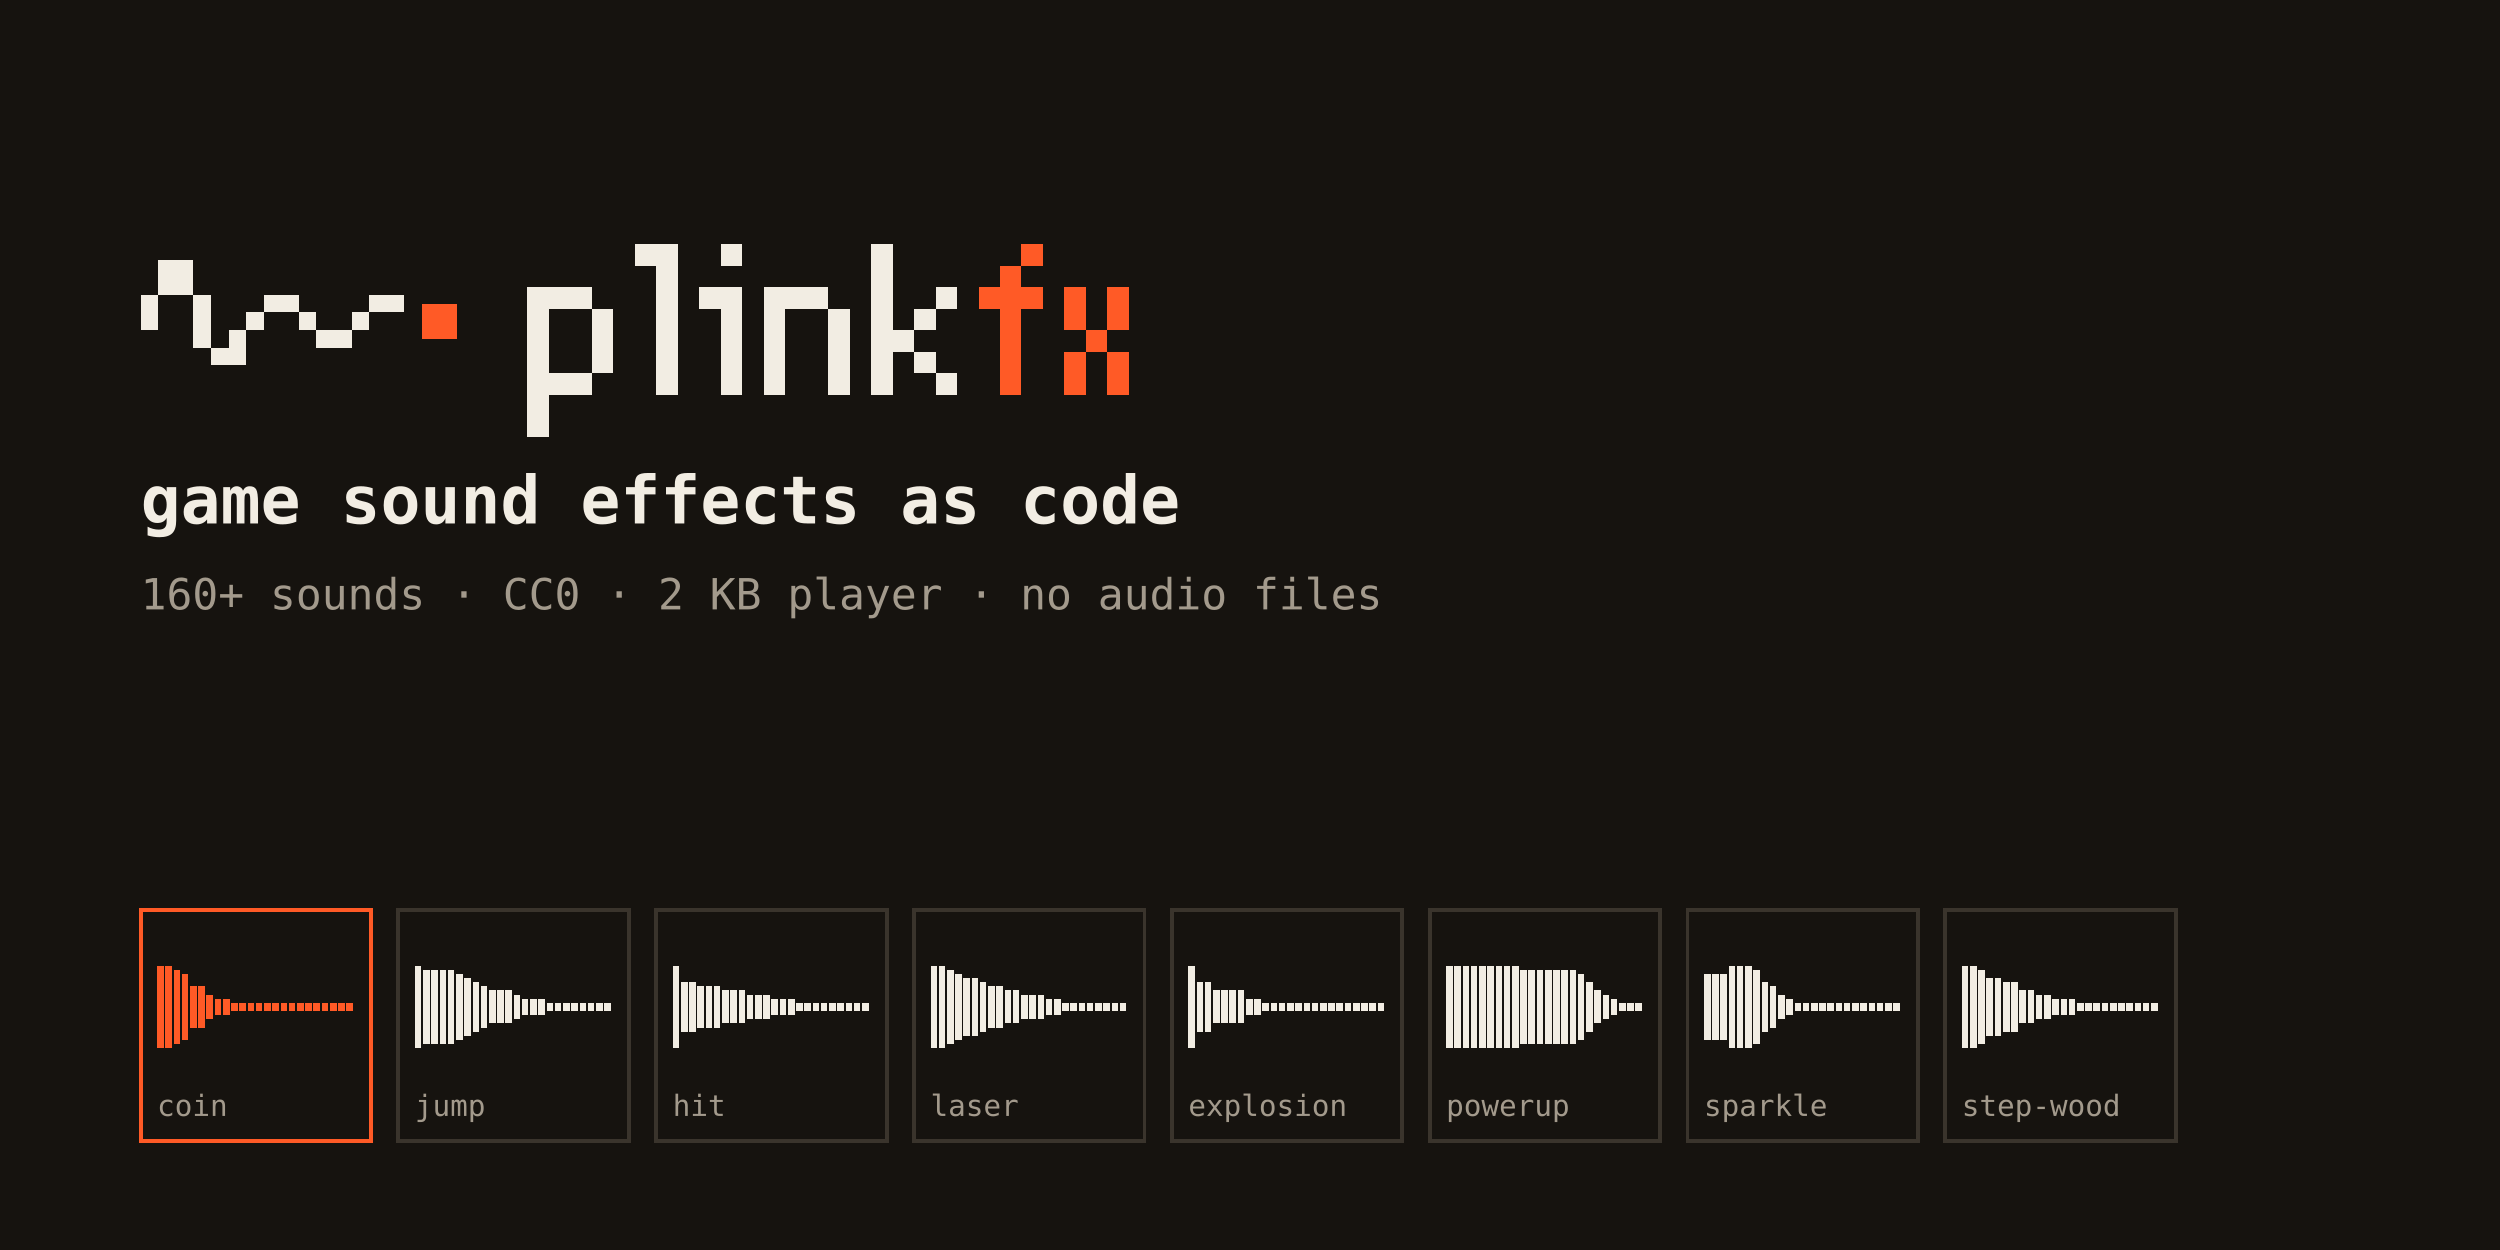
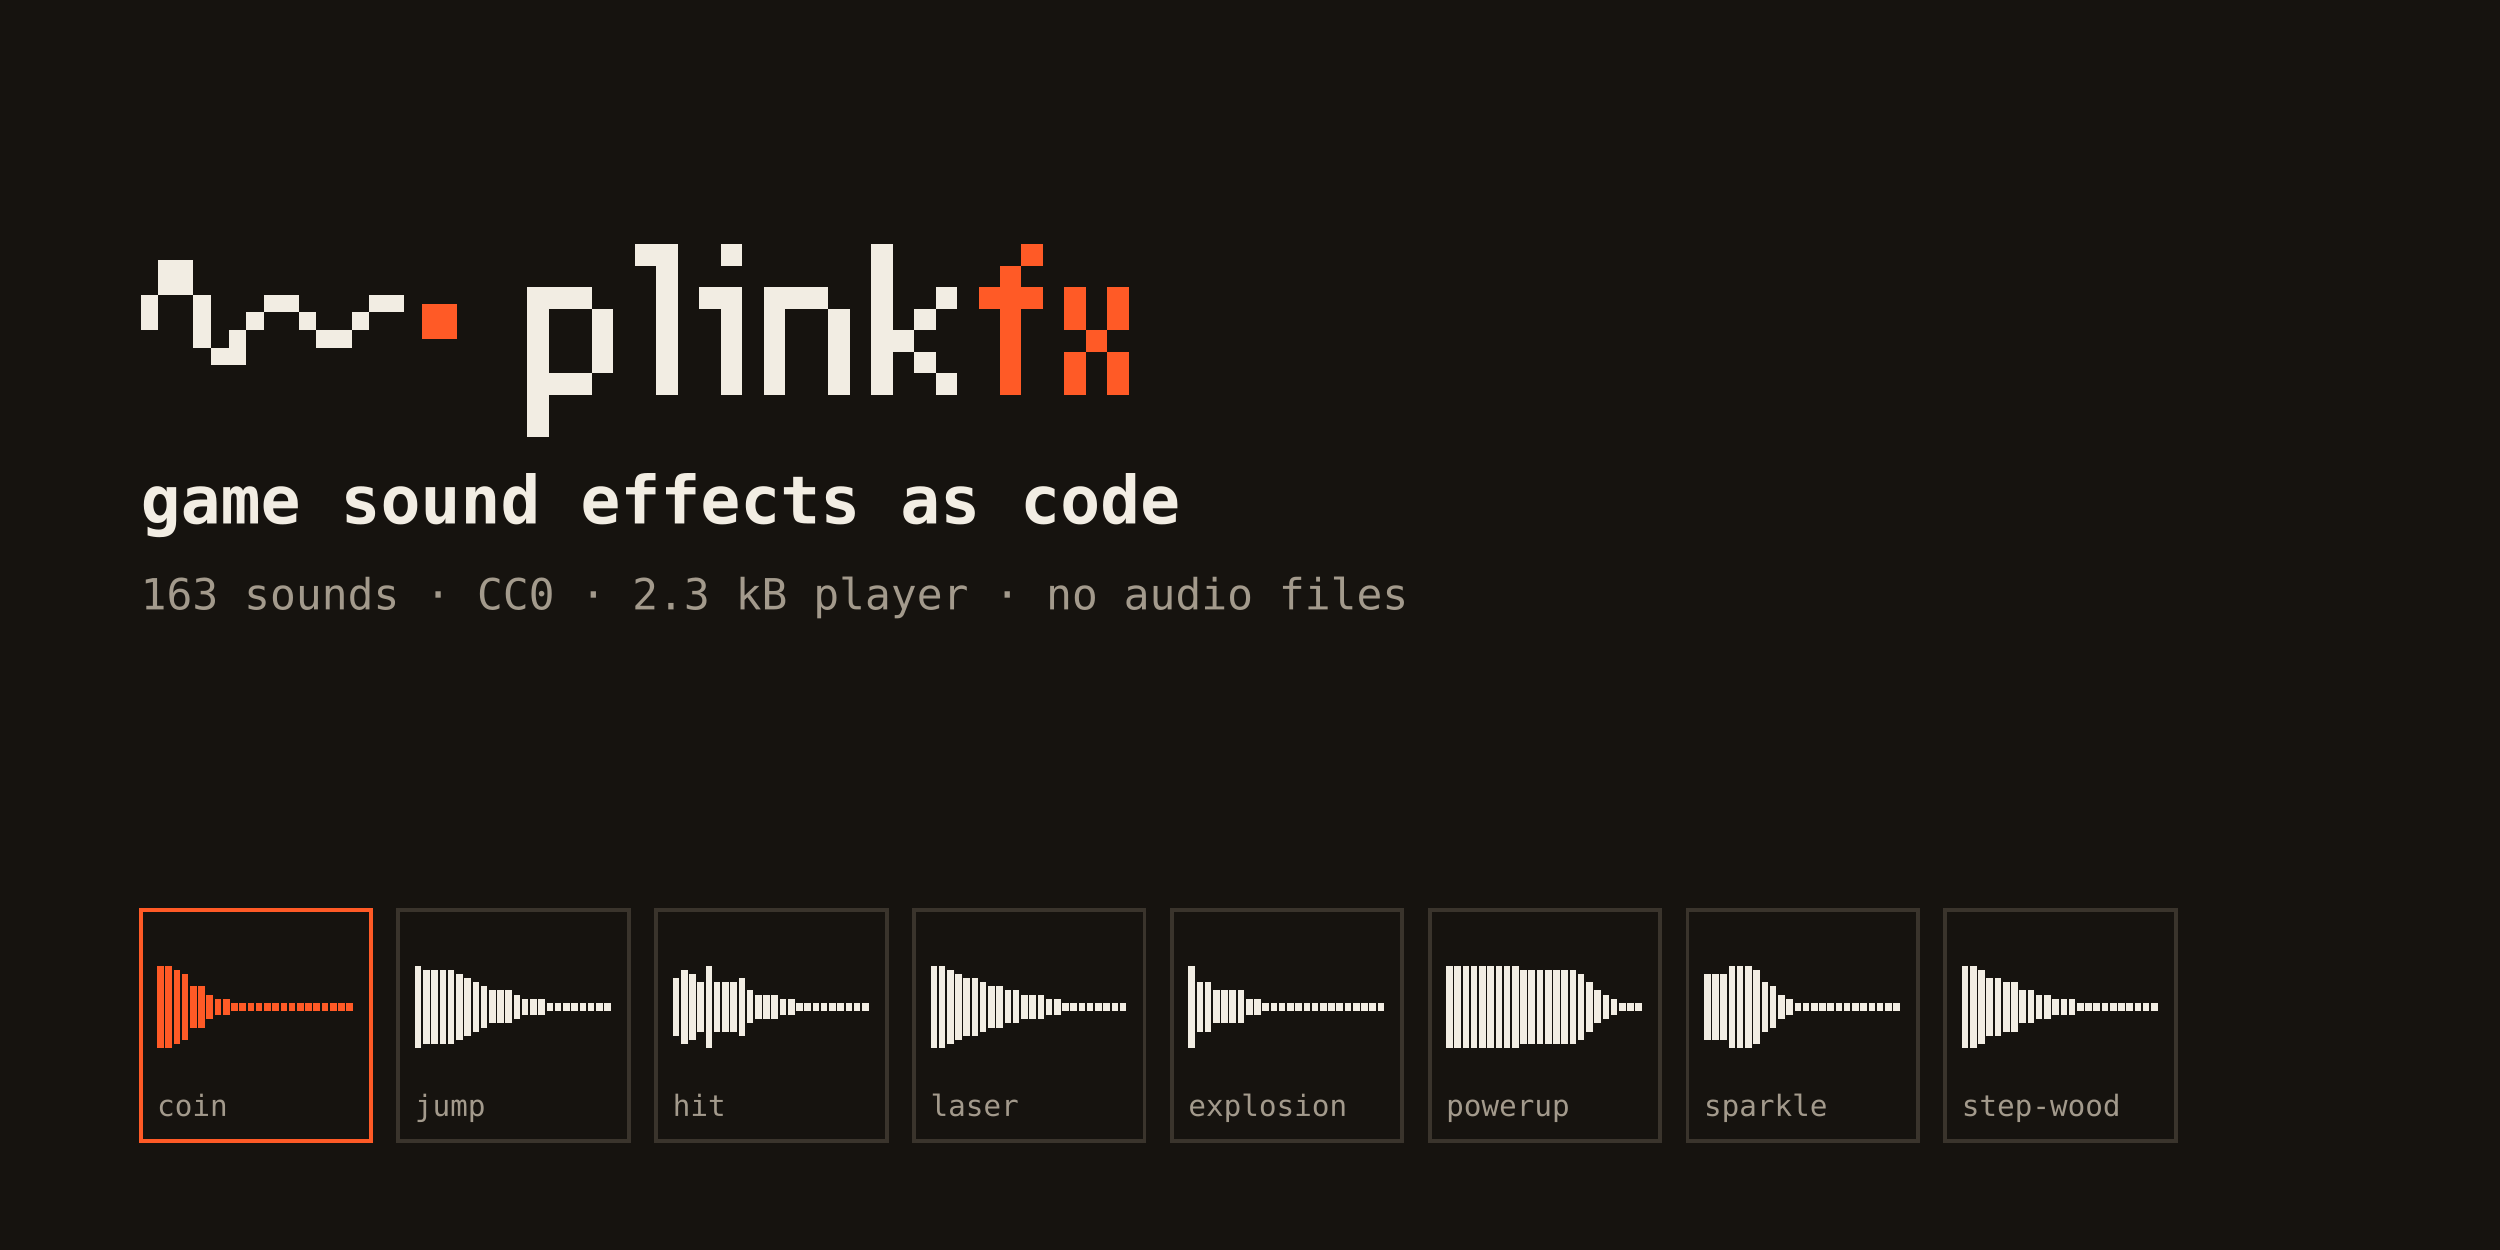
<svg xmlns="http://www.w3.org/2000/svg" width="1280" height="640" viewBox="0 0 1280 640" shape-rendering="crispEdges">
  <rect width="1280" height="640" fill="#16130F" />
  <g transform="translate(72,115)">
    <g fill="#F2EDE3" shape-rendering="crispEdges">
      <rect x="0" y="36" width="9" height="9" />
      <rect x="0" y="45" width="9" height="9" />
      <rect x="9" y="18" width="9" height="9" />
      <rect x="9" y="27" width="9" height="9" />
      <rect x="18" y="18" width="9" height="9" />
      <rect x="18" y="27" width="9" height="9" />
      <rect x="27" y="36" width="9" height="9" />
      <rect x="27" y="45" width="9" height="9" />
      <rect x="27" y="54" width="9" height="9" />
      <rect x="36" y="63" width="9" height="9" />
      <rect x="45" y="54" width="9" height="9" />
      <rect x="45" y="63" width="9" height="9" />
      <rect x="54" y="45" width="9" height="9" />
      <rect x="63" y="36" width="9" height="9" />
      <rect x="72" y="36" width="9" height="9" />
      <rect x="81" y="45" width="9" height="9" />
      <rect x="90" y="54" width="9" height="9" />
      <rect x="99" y="54" width="9" height="9" />
      <rect x="108" y="45" width="9" height="9" />
      <rect x="117" y="36" width="9" height="9" />
      <rect x="126" y="36" width="9" height="9" />
    </g>
    <rect x="144" y="40.5" width="18" height="18" fill="#FF5A26" />
    <rect x="198" y="32" width="11" height="11" fill="#F2EDE3" />
    <rect x="209" y="32" width="11" height="11" fill="#F2EDE3" />
    <rect x="220" y="32" width="11" height="11" fill="#F2EDE3" />
    <rect x="198" y="43" width="11" height="11" fill="#F2EDE3" />
    <rect x="231" y="43" width="11" height="11" fill="#F2EDE3" />
    <rect x="198" y="54" width="11" height="11" fill="#F2EDE3" />
    <rect x="231" y="54" width="11" height="11" fill="#F2EDE3" />
    <rect x="198" y="65" width="11" height="11" fill="#F2EDE3" />
    <rect x="231" y="65" width="11" height="11" fill="#F2EDE3" />
    <rect x="198" y="76" width="11" height="11" fill="#F2EDE3" />
    <rect x="209" y="76" width="11" height="11" fill="#F2EDE3" />
    <rect x="220" y="76" width="11" height="11" fill="#F2EDE3" />
    <rect x="198" y="87" width="11" height="11" fill="#F2EDE3" />
    <rect x="198" y="98" width="11" height="11" fill="#F2EDE3" />
    <rect x="253" y="10" width="11" height="11" fill="#F2EDE3" />
    <rect x="264" y="10" width="11" height="11" fill="#F2EDE3" />
    <rect x="264" y="21" width="11" height="11" fill="#F2EDE3" />
    <rect x="264" y="32" width="11" height="11" fill="#F2EDE3" />
    <rect x="264" y="43" width="11" height="11" fill="#F2EDE3" />
    <rect x="264" y="54" width="11" height="11" fill="#F2EDE3" />
    <rect x="264" y="65" width="11" height="11" fill="#F2EDE3" />
    <rect x="264" y="76" width="11" height="11" fill="#F2EDE3" />
    <rect x="297" y="10" width="11" height="11" fill="#F2EDE3" />
    <rect x="286" y="32" width="11" height="11" fill="#F2EDE3" />
    <rect x="297" y="32" width="11" height="11" fill="#F2EDE3" />
    <rect x="297" y="43" width="11" height="11" fill="#F2EDE3" />
    <rect x="297" y="54" width="11" height="11" fill="#F2EDE3" />
    <rect x="297" y="65" width="11" height="11" fill="#F2EDE3" />
    <rect x="297" y="76" width="11" height="11" fill="#F2EDE3" />
    <rect x="319" y="32" width="11" height="11" fill="#F2EDE3" />
    <rect x="330" y="32" width="11" height="11" fill="#F2EDE3" />
    <rect x="341" y="32" width="11" height="11" fill="#F2EDE3" />
    <rect x="319" y="43" width="11" height="11" fill="#F2EDE3" />
    <rect x="352" y="43" width="11" height="11" fill="#F2EDE3" />
    <rect x="319" y="54" width="11" height="11" fill="#F2EDE3" />
    <rect x="352" y="54" width="11" height="11" fill="#F2EDE3" />
    <rect x="319" y="65" width="11" height="11" fill="#F2EDE3" />
    <rect x="352" y="65" width="11" height="11" fill="#F2EDE3" />
    <rect x="319" y="76" width="11" height="11" fill="#F2EDE3" />
    <rect x="352" y="76" width="11" height="11" fill="#F2EDE3" />
    <rect x="374" y="10" width="11" height="11" fill="#F2EDE3" />
    <rect x="374" y="21" width="11" height="11" fill="#F2EDE3" />
    <rect x="374" y="32" width="11" height="11" fill="#F2EDE3" />
    <rect x="407" y="32" width="11" height="11" fill="#F2EDE3" />
    <rect x="374" y="43" width="11" height="11" fill="#F2EDE3" />
    <rect x="396" y="43" width="11" height="11" fill="#F2EDE3" />
    <rect x="374" y="54" width="11" height="11" fill="#F2EDE3" />
    <rect x="385" y="54" width="11" height="11" fill="#F2EDE3" />
    <rect x="374" y="65" width="11" height="11" fill="#F2EDE3" />
    <rect x="396" y="65" width="11" height="11" fill="#F2EDE3" />
    <rect x="374" y="76" width="11" height="11" fill="#F2EDE3" />
    <rect x="407" y="76" width="11" height="11" fill="#F2EDE3" />
    <rect x="451" y="10" width="11" height="11" fill="#FF5A26" />
    <rect x="440" y="21" width="11" height="11" fill="#FF5A26" />
    <rect x="429" y="32" width="11" height="11" fill="#FF5A26" />
    <rect x="440" y="32" width="11" height="11" fill="#FF5A26" />
    <rect x="451" y="32" width="11" height="11" fill="#FF5A26" />
    <rect x="440" y="43" width="11" height="11" fill="#FF5A26" />
    <rect x="440" y="54" width="11" height="11" fill="#FF5A26" />
    <rect x="440" y="65" width="11" height="11" fill="#FF5A26" />
    <rect x="440" y="76" width="11" height="11" fill="#FF5A26" />
    <rect x="473" y="32" width="11" height="11" fill="#FF5A26" />
    <rect x="495" y="32" width="11" height="11" fill="#FF5A26" />
    <rect x="473" y="43" width="11" height="11" fill="#FF5A26" />
    <rect x="495" y="43" width="11" height="11" fill="#FF5A26" />
    <rect x="484" y="54" width="11" height="11" fill="#FF5A26" />
    <rect x="473" y="65" width="11" height="11" fill="#FF5A26" />
    <rect x="495" y="65" width="11" height="11" fill="#FF5A26" />
    <rect x="473" y="76" width="11" height="11" fill="#FF5A26" />
    <rect x="495" y="76" width="11" height="11" fill="#FF5A26" />
  </g>
-   <text x="72" y="268" font-family="IBM Plex Mono, ui-monospace, Menlo, monospace" font-size="34" font-weight="600" fill="#F2EDE3">game sound effects as code</text>
-   <text x="72" y="312" font-family="IBM Plex Mono, ui-monospace, Menlo, monospace" font-size="22" fill="#A39A8C">160+ sounds · CC0 · 2 KB player · no audio files</text>
+   <text x="72" y="268" font-family="ui-monospace, SF Mono, JetBrains Mono, Menlo, Consolas, monospace" font-size="34" font-weight="600" fill="#F2EDE3">game sound effects as code</text>
+   <text x="72" y="312" font-family="ui-monospace, SF Mono, JetBrains Mono, Menlo, Consolas, monospace" font-size="22" fill="#A39A8C">163 sounds · CC0 · 2.3 kB player · no audio files</text>
  <rect x="72" y="466" width="118" height="118" fill="none" stroke="#FF5A26" stroke-width="2" />
  <rect x="80.429" y="494.489" width="3.37" height="42.14" fill="#FF5A26" />
  <rect x="84.643" y="494.489" width="3.37" height="42.14" fill="#FF5A26" />
  <rect x="88.857" y="496.596" width="3.37" height="37.93" fill="#FF5A26" />
  <rect x="93.071" y="498.703" width="3.37" height="33.71" fill="#FF5A26" />
  <rect x="97.286" y="505.024" width="3.37" height="21.07" fill="#FF5A26" />
  <rect x="101.5" y="505.024" width="3.37" height="21.07" fill="#FF5A26" />
  <rect x="105.714" y="509.239" width="3.37" height="12.64" fill="#FF5A26" />
  <rect x="109.929" y="511.346" width="3.37" height="8.43" fill="#FF5A26" />
  <rect x="114.143" y="511.346" width="3.37" height="8.43" fill="#FF5A26" />
  <rect x="118.357" y="513.453" width="3.37" height="4.21" fill="#FF5A26" />
  <rect x="122.571" y="513.453" width="3.37" height="4.21" fill="#FF5A26" />
  <rect x="126.786" y="513.453" width="3.37" height="4.21" fill="#FF5A26" />
  <rect x="131.0" y="513.453" width="3.37" height="4.21" fill="#FF5A26" />
  <rect x="135.214" y="513.453" width="3.37" height="4.21" fill="#FF5A26" />
  <rect x="139.429" y="513.453" width="3.37" height="4.21" fill="#FF5A26" />
  <rect x="143.643" y="513.453" width="3.37" height="4.21" fill="#FF5A26" />
  <rect x="147.857" y="513.453" width="3.37" height="4.21" fill="#FF5A26" />
  <rect x="152.071" y="513.453" width="3.37" height="4.21" fill="#FF5A26" />
  <rect x="156.286" y="513.453" width="3.37" height="4.21" fill="#FF5A26" />
  <rect x="160.5" y="513.453" width="3.37" height="4.21" fill="#FF5A26" />
  <rect x="164.714" y="513.453" width="3.37" height="4.21" fill="#FF5A26" />
  <rect x="168.929" y="513.453" width="3.37" height="4.21" fill="#FF5A26" />
  <rect x="173.143" y="513.453" width="3.37" height="4.21" fill="#FF5A26" />
  <rect x="177.357" y="513.453" width="3.37" height="4.21" fill="#FF5A26" />
-   <text x="80.429" y="571.357" font-family="IBM Plex Mono, ui-monospace, Menlo, monospace" font-size="15" fill="#A39A8C">coin</text>
+   <text x="80.429" y="571.357" font-family="ui-monospace, SF Mono, JetBrains Mono, Menlo, Consolas, monospace" font-size="15" fill="#A39A8C">coin</text>
  <rect x="204" y="466" width="118" height="118" fill="none" stroke="#3A342C" stroke-width="2" />
  <rect x="212.429" y="494.489" width="3.37" height="42.14" fill="#F2EDE3" />
  <rect x="216.643" y="496.596" width="3.37" height="37.93" fill="#F2EDE3" />
  <rect x="220.857" y="496.596" width="3.37" height="37.93" fill="#F2EDE3" />
  <rect x="225.071" y="496.596" width="3.37" height="37.93" fill="#F2EDE3" />
  <rect x="229.286" y="496.596" width="3.37" height="37.93" fill="#F2EDE3" />
  <rect x="233.5" y="498.703" width="3.37" height="33.71" fill="#F2EDE3" />
  <rect x="237.714" y="500.81" width="3.37" height="29.50" fill="#F2EDE3" />
  <rect x="241.929" y="502.917" width="3.37" height="25.29" fill="#F2EDE3" />
  <rect x="246.143" y="505.024" width="3.37" height="21.07" fill="#F2EDE3" />
  <rect x="250.357" y="507.131" width="3.37" height="16.86" fill="#F2EDE3" />
  <rect x="254.571" y="507.131" width="3.37" height="16.86" fill="#F2EDE3" />
  <rect x="258.786" y="507.131" width="3.37" height="16.86" fill="#F2EDE3" />
  <rect x="263.0" y="509.239" width="3.37" height="12.64" fill="#F2EDE3" />
  <rect x="267.214" y="511.346" width="3.37" height="8.43" fill="#F2EDE3" />
  <rect x="271.429" y="511.346" width="3.37" height="8.43" fill="#F2EDE3" />
  <rect x="275.643" y="511.346" width="3.37" height="8.43" fill="#F2EDE3" />
  <rect x="279.857" y="513.453" width="3.37" height="4.21" fill="#F2EDE3" />
  <rect x="284.071" y="513.453" width="3.37" height="4.21" fill="#F2EDE3" />
  <rect x="288.286" y="513.453" width="3.37" height="4.21" fill="#F2EDE3" />
  <rect x="292.5" y="513.453" width="3.37" height="4.21" fill="#F2EDE3" />
  <rect x="296.714" y="513.453" width="3.37" height="4.21" fill="#F2EDE3" />
  <rect x="300.929" y="513.453" width="3.37" height="4.21" fill="#F2EDE3" />
  <rect x="305.143" y="513.453" width="3.37" height="4.21" fill="#F2EDE3" />
  <rect x="309.357" y="513.453" width="3.37" height="4.21" fill="#F2EDE3" />
-   <text x="212.429" y="571.357" font-family="IBM Plex Mono, ui-monospace, Menlo, monospace" font-size="15" fill="#A39A8C">jump</text>
+   <text x="212.429" y="571.357" font-family="ui-monospace, SF Mono, JetBrains Mono, Menlo, Consolas, monospace" font-size="15" fill="#A39A8C">jump</text>
  <rect x="336" y="466" width="118" height="118" fill="none" stroke="#3A342C" stroke-width="2" />
-   <rect x="344.429" y="494.489" width="3.37" height="42.14" fill="#F2EDE3" />
-   <rect x="348.643" y="502.917" width="3.37" height="25.29" fill="#F2EDE3" />
-   <rect x="352.857" y="502.917" width="3.37" height="25.29" fill="#F2EDE3" />
-   <rect x="357.071" y="505.024" width="3.37" height="21.07" fill="#F2EDE3" />
-   <rect x="361.286" y="505.024" width="3.37" height="21.07" fill="#F2EDE3" />
-   <rect x="365.5" y="505.024" width="3.37" height="21.07" fill="#F2EDE3" />
-   <rect x="369.714" y="507.131" width="3.37" height="16.86" fill="#F2EDE3" />
-   <rect x="373.929" y="507.131" width="3.37" height="16.86" fill="#F2EDE3" />
-   <rect x="378.143" y="507.131" width="3.37" height="16.86" fill="#F2EDE3" />
-   <rect x="382.357" y="509.239" width="3.37" height="12.64" fill="#F2EDE3" />
+   <rect x="344.429" y="500.81" width="3.37" height="29.50" fill="#F2EDE3" />
+   <rect x="348.643" y="496.596" width="3.37" height="37.93" fill="#F2EDE3" />
+   <rect x="352.857" y="498.703" width="3.37" height="33.71" fill="#F2EDE3" />
+   <rect x="357.071" y="502.917" width="3.37" height="25.29" fill="#F2EDE3" />
+   <rect x="361.286" y="494.489" width="3.37" height="42.14" fill="#F2EDE3" />
+   <rect x="365.5" y="502.917" width="3.37" height="25.29" fill="#F2EDE3" />
+   <rect x="369.714" y="502.917" width="3.37" height="25.29" fill="#F2EDE3" />
+   <rect x="373.929" y="502.917" width="3.37" height="25.29" fill="#F2EDE3" />
+   <rect x="378.143" y="500.81" width="3.37" height="29.50" fill="#F2EDE3" />
+   <rect x="382.357" y="507.131" width="3.37" height="16.86" fill="#F2EDE3" />
  <rect x="386.571" y="509.239" width="3.37" height="12.64" fill="#F2EDE3" />
  <rect x="390.786" y="509.239" width="3.37" height="12.64" fill="#F2EDE3" />
-   <rect x="395.0" y="511.346" width="3.37" height="8.43" fill="#F2EDE3" />
+   <rect x="395.0" y="509.239" width="3.37" height="12.64" fill="#F2EDE3" />
  <rect x="399.214" y="511.346" width="3.37" height="8.43" fill="#F2EDE3" />
  <rect x="403.429" y="511.346" width="3.37" height="8.43" fill="#F2EDE3" />
  <rect x="407.643" y="513.453" width="3.37" height="4.21" fill="#F2EDE3" />
  <rect x="411.857" y="513.453" width="3.37" height="4.21" fill="#F2EDE3" />
  <rect x="416.071" y="513.453" width="3.37" height="4.21" fill="#F2EDE3" />
  <rect x="420.286" y="513.453" width="3.37" height="4.21" fill="#F2EDE3" />
  <rect x="424.5" y="513.453" width="3.37" height="4.21" fill="#F2EDE3" />
  <rect x="428.714" y="513.453" width="3.37" height="4.21" fill="#F2EDE3" />
  <rect x="432.929" y="513.453" width="3.37" height="4.21" fill="#F2EDE3" />
  <rect x="437.143" y="513.453" width="3.37" height="4.21" fill="#F2EDE3" />
  <rect x="441.357" y="513.453" width="3.37" height="4.21" fill="#F2EDE3" />
-   <text x="344.429" y="571.357" font-family="IBM Plex Mono, ui-monospace, Menlo, monospace" font-size="15" fill="#A39A8C">hit</text>
+   <text x="344.429" y="571.357" font-family="ui-monospace, SF Mono, JetBrains Mono, Menlo, Consolas, monospace" font-size="15" fill="#A39A8C">hit</text>
  <rect x="468" y="466" width="118" height="118" fill="none" stroke="#3A342C" stroke-width="2" />
  <rect x="476.429" y="494.489" width="3.37" height="42.14" fill="#F2EDE3" />
  <rect x="480.643" y="494.489" width="3.37" height="42.14" fill="#F2EDE3" />
  <rect x="484.857" y="496.596" width="3.37" height="37.93" fill="#F2EDE3" />
  <rect x="489.071" y="498.703" width="3.37" height="33.71" fill="#F2EDE3" />
  <rect x="493.286" y="500.81" width="3.37" height="29.50" fill="#F2EDE3" />
  <rect x="497.5" y="500.81" width="3.37" height="29.50" fill="#F2EDE3" />
  <rect x="501.714" y="502.917" width="3.37" height="25.29" fill="#F2EDE3" />
  <rect x="505.929" y="505.024" width="3.37" height="21.07" fill="#F2EDE3" />
  <rect x="510.143" y="505.024" width="3.37" height="21.07" fill="#F2EDE3" />
  <rect x="514.357" y="507.131" width="3.37" height="16.86" fill="#F2EDE3" />
  <rect x="518.571" y="507.131" width="3.37" height="16.86" fill="#F2EDE3" />
  <rect x="522.786" y="509.239" width="3.37" height="12.64" fill="#F2EDE3" />
  <rect x="527.0" y="509.239" width="3.37" height="12.64" fill="#F2EDE3" />
  <rect x="531.214" y="509.239" width="3.37" height="12.64" fill="#F2EDE3" />
  <rect x="535.429" y="511.346" width="3.37" height="8.43" fill="#F2EDE3" />
  <rect x="539.643" y="511.346" width="3.37" height="8.43" fill="#F2EDE3" />
  <rect x="543.857" y="513.453" width="3.37" height="4.21" fill="#F2EDE3" />
  <rect x="548.071" y="513.453" width="3.37" height="4.21" fill="#F2EDE3" />
  <rect x="552.286" y="513.453" width="3.37" height="4.21" fill="#F2EDE3" />
  <rect x="556.5" y="513.453" width="3.37" height="4.21" fill="#F2EDE3" />
  <rect x="560.714" y="513.453" width="3.37" height="4.21" fill="#F2EDE3" />
  <rect x="564.929" y="513.453" width="3.37" height="4.21" fill="#F2EDE3" />
  <rect x="569.143" y="513.453" width="3.37" height="4.21" fill="#F2EDE3" />
  <rect x="573.357" y="513.453" width="3.37" height="4.21" fill="#F2EDE3" />
-   <text x="476.429" y="571.357" font-family="IBM Plex Mono, ui-monospace, Menlo, monospace" font-size="15" fill="#A39A8C">laser</text>
+   <text x="476.429" y="571.357" font-family="ui-monospace, SF Mono, JetBrains Mono, Menlo, Consolas, monospace" font-size="15" fill="#A39A8C">laser</text>
  <rect x="600" y="466" width="118" height="118" fill="none" stroke="#3A342C" stroke-width="2" />
  <rect x="608.429" y="494.489" width="3.37" height="42.14" fill="#F2EDE3" />
  <rect x="612.643" y="502.917" width="3.37" height="25.29" fill="#F2EDE3" />
  <rect x="616.857" y="502.917" width="3.37" height="25.29" fill="#F2EDE3" />
  <rect x="621.071" y="507.131" width="3.37" height="16.86" fill="#F2EDE3" />
  <rect x="625.286" y="507.131" width="3.37" height="16.86" fill="#F2EDE3" />
  <rect x="629.5" y="507.131" width="3.37" height="16.86" fill="#F2EDE3" />
  <rect x="633.714" y="507.131" width="3.37" height="16.86" fill="#F2EDE3" />
  <rect x="637.929" y="511.346" width="3.37" height="8.43" fill="#F2EDE3" />
  <rect x="642.143" y="511.346" width="3.37" height="8.43" fill="#F2EDE3" />
  <rect x="646.357" y="513.453" width="3.37" height="4.21" fill="#F2EDE3" />
  <rect x="650.571" y="513.453" width="3.37" height="4.21" fill="#F2EDE3" />
  <rect x="654.786" y="513.453" width="3.37" height="4.21" fill="#F2EDE3" />
  <rect x="659.0" y="513.453" width="3.37" height="4.21" fill="#F2EDE3" />
  <rect x="663.214" y="513.453" width="3.37" height="4.21" fill="#F2EDE3" />
  <rect x="667.429" y="513.453" width="3.37" height="4.21" fill="#F2EDE3" />
  <rect x="671.643" y="513.453" width="3.37" height="4.21" fill="#F2EDE3" />
  <rect x="675.857" y="513.453" width="3.37" height="4.21" fill="#F2EDE3" />
  <rect x="680.071" y="513.453" width="3.37" height="4.21" fill="#F2EDE3" />
  <rect x="684.286" y="513.453" width="3.37" height="4.21" fill="#F2EDE3" />
  <rect x="688.5" y="513.453" width="3.37" height="4.21" fill="#F2EDE3" />
  <rect x="692.714" y="513.453" width="3.37" height="4.21" fill="#F2EDE3" />
  <rect x="696.929" y="513.453" width="3.37" height="4.21" fill="#F2EDE3" />
  <rect x="701.143" y="513.453" width="3.37" height="4.21" fill="#F2EDE3" />
  <rect x="705.357" y="513.453" width="3.37" height="4.21" fill="#F2EDE3" />
-   <text x="608.429" y="571.357" font-family="IBM Plex Mono, ui-monospace, Menlo, monospace" font-size="15" fill="#A39A8C">explosion</text>
+   <text x="608.429" y="571.357" font-family="ui-monospace, SF Mono, JetBrains Mono, Menlo, Consolas, monospace" font-size="15" fill="#A39A8C">explosion</text>
  <rect x="732" y="466" width="118" height="118" fill="none" stroke="#3A342C" stroke-width="2" />
  <rect x="740.429" y="494.489" width="3.37" height="42.14" fill="#F2EDE3" />
  <rect x="744.643" y="494.489" width="3.37" height="42.14" fill="#F2EDE3" />
  <rect x="748.857" y="494.489" width="3.37" height="42.14" fill="#F2EDE3" />
  <rect x="753.071" y="494.489" width="3.37" height="42.14" fill="#F2EDE3" />
  <rect x="757.286" y="494.489" width="3.37" height="42.14" fill="#F2EDE3" />
  <rect x="761.5" y="494.489" width="3.37" height="42.14" fill="#F2EDE3" />
  <rect x="765.714" y="494.489" width="3.37" height="42.14" fill="#F2EDE3" />
  <rect x="769.929" y="494.489" width="3.37" height="42.14" fill="#F2EDE3" />
  <rect x="774.143" y="494.489" width="3.37" height="42.14" fill="#F2EDE3" />
  <rect x="778.357" y="496.596" width="3.37" height="37.93" fill="#F2EDE3" />
  <rect x="782.571" y="496.596" width="3.37" height="37.93" fill="#F2EDE3" />
  <rect x="786.786" y="496.596" width="3.37" height="37.93" fill="#F2EDE3" />
  <rect x="791.0" y="496.596" width="3.37" height="37.93" fill="#F2EDE3" />
  <rect x="795.214" y="496.596" width="3.37" height="37.93" fill="#F2EDE3" />
  <rect x="799.429" y="496.596" width="3.37" height="37.93" fill="#F2EDE3" />
  <rect x="803.643" y="496.596" width="3.37" height="37.93" fill="#F2EDE3" />
  <rect x="807.857" y="498.703" width="3.37" height="33.71" fill="#F2EDE3" />
  <rect x="812.071" y="502.917" width="3.37" height="25.29" fill="#F2EDE3" />
  <rect x="816.286" y="507.131" width="3.37" height="16.86" fill="#F2EDE3" />
  <rect x="820.5" y="509.239" width="3.37" height="12.64" fill="#F2EDE3" />
  <rect x="824.714" y="511.346" width="3.37" height="8.43" fill="#F2EDE3" />
  <rect x="828.929" y="513.453" width="3.37" height="4.21" fill="#F2EDE3" />
  <rect x="833.143" y="513.453" width="3.37" height="4.21" fill="#F2EDE3" />
  <rect x="837.357" y="513.453" width="3.37" height="4.21" fill="#F2EDE3" />
-   <text x="740.429" y="571.357" font-family="IBM Plex Mono, ui-monospace, Menlo, monospace" font-size="15" fill="#A39A8C">powerup</text>
+   <text x="740.429" y="571.357" font-family="ui-monospace, SF Mono, JetBrains Mono, Menlo, Consolas, monospace" font-size="15" fill="#A39A8C">powerup</text>
  <rect x="864" y="466" width="118" height="118" fill="none" stroke="#3A342C" stroke-width="2" />
  <rect x="872.429" y="498.703" width="3.37" height="33.71" fill="#F2EDE3" />
  <rect x="876.643" y="498.703" width="3.37" height="33.71" fill="#F2EDE3" />
  <rect x="880.857" y="498.703" width="3.37" height="33.71" fill="#F2EDE3" />
  <rect x="885.071" y="494.489" width="3.37" height="42.14" fill="#F2EDE3" />
  <rect x="889.286" y="494.489" width="3.37" height="42.14" fill="#F2EDE3" />
  <rect x="893.5" y="494.489" width="3.37" height="42.14" fill="#F2EDE3" />
  <rect x="897.714" y="496.596" width="3.37" height="37.93" fill="#F2EDE3" />
  <rect x="901.929" y="502.917" width="3.37" height="25.29" fill="#F2EDE3" />
  <rect x="906.143" y="505.024" width="3.37" height="21.07" fill="#F2EDE3" />
  <rect x="910.357" y="509.239" width="3.37" height="12.64" fill="#F2EDE3" />
  <rect x="914.571" y="511.346" width="3.37" height="8.43" fill="#F2EDE3" />
  <rect x="918.786" y="513.453" width="3.37" height="4.21" fill="#F2EDE3" />
  <rect x="923.0" y="513.453" width="3.37" height="4.21" fill="#F2EDE3" />
  <rect x="927.214" y="513.453" width="3.37" height="4.21" fill="#F2EDE3" />
  <rect x="931.429" y="513.453" width="3.37" height="4.21" fill="#F2EDE3" />
  <rect x="935.643" y="513.453" width="3.37" height="4.21" fill="#F2EDE3" />
  <rect x="939.857" y="513.453" width="3.37" height="4.21" fill="#F2EDE3" />
  <rect x="944.071" y="513.453" width="3.37" height="4.21" fill="#F2EDE3" />
  <rect x="948.286" y="513.453" width="3.37" height="4.21" fill="#F2EDE3" />
  <rect x="952.5" y="513.453" width="3.37" height="4.21" fill="#F2EDE3" />
  <rect x="956.714" y="513.453" width="3.37" height="4.21" fill="#F2EDE3" />
  <rect x="960.929" y="513.453" width="3.37" height="4.21" fill="#F2EDE3" />
  <rect x="965.143" y="513.453" width="3.37" height="4.21" fill="#F2EDE3" />
  <rect x="969.357" y="513.453" width="3.37" height="4.21" fill="#F2EDE3" />
-   <text x="872.429" y="571.357" font-family="IBM Plex Mono, ui-monospace, Menlo, monospace" font-size="15" fill="#A39A8C">sparkle</text>
+   <text x="872.429" y="571.357" font-family="ui-monospace, SF Mono, JetBrains Mono, Menlo, Consolas, monospace" font-size="15" fill="#A39A8C">sparkle</text>
  <rect x="996" y="466" width="118" height="118" fill="none" stroke="#3A342C" stroke-width="2" />
  <rect x="1004.429" y="494.489" width="3.37" height="42.14" fill="#F2EDE3" />
  <rect x="1008.643" y="494.489" width="3.37" height="42.14" fill="#F2EDE3" />
  <rect x="1012.857" y="496.596" width="3.37" height="37.93" fill="#F2EDE3" />
  <rect x="1017.071" y="500.81" width="3.37" height="29.50" fill="#F2EDE3" />
  <rect x="1021.286" y="500.81" width="3.37" height="29.50" fill="#F2EDE3" />
  <rect x="1025.5" y="502.917" width="3.37" height="25.29" fill="#F2EDE3" />
  <rect x="1029.714" y="502.917" width="3.37" height="25.29" fill="#F2EDE3" />
  <rect x="1033.929" y="507.131" width="3.37" height="16.86" fill="#F2EDE3" />
  <rect x="1038.143" y="507.131" width="3.37" height="16.86" fill="#F2EDE3" />
  <rect x="1042.357" y="509.239" width="3.37" height="12.64" fill="#F2EDE3" />
  <rect x="1046.571" y="509.239" width="3.37" height="12.64" fill="#F2EDE3" />
  <rect x="1050.786" y="511.346" width="3.37" height="8.43" fill="#F2EDE3" />
  <rect x="1055.0" y="511.346" width="3.37" height="8.43" fill="#F2EDE3" />
  <rect x="1059.214" y="511.346" width="3.37" height="8.43" fill="#F2EDE3" />
  <rect x="1063.429" y="513.453" width="3.37" height="4.21" fill="#F2EDE3" />
  <rect x="1067.643" y="513.453" width="3.37" height="4.21" fill="#F2EDE3" />
  <rect x="1071.857" y="513.453" width="3.37" height="4.21" fill="#F2EDE3" />
  <rect x="1076.071" y="513.453" width="3.37" height="4.21" fill="#F2EDE3" />
  <rect x="1080.286" y="513.453" width="3.37" height="4.21" fill="#F2EDE3" />
  <rect x="1084.5" y="513.453" width="3.37" height="4.21" fill="#F2EDE3" />
  <rect x="1088.714" y="513.453" width="3.37" height="4.21" fill="#F2EDE3" />
  <rect x="1092.929" y="513.453" width="3.37" height="4.21" fill="#F2EDE3" />
  <rect x="1097.143" y="513.453" width="3.37" height="4.21" fill="#F2EDE3" />
  <rect x="1101.357" y="513.453" width="3.37" height="4.21" fill="#F2EDE3" />
-   <text x="1004.429" y="571.357" font-family="IBM Plex Mono, ui-monospace, Menlo, monospace" font-size="15" fill="#A39A8C">step-wood</text>
+   <text x="1004.429" y="571.357" font-family="ui-monospace, SF Mono, JetBrains Mono, Menlo, Consolas, monospace" font-size="15" fill="#A39A8C">step-wood</text>
</svg>
